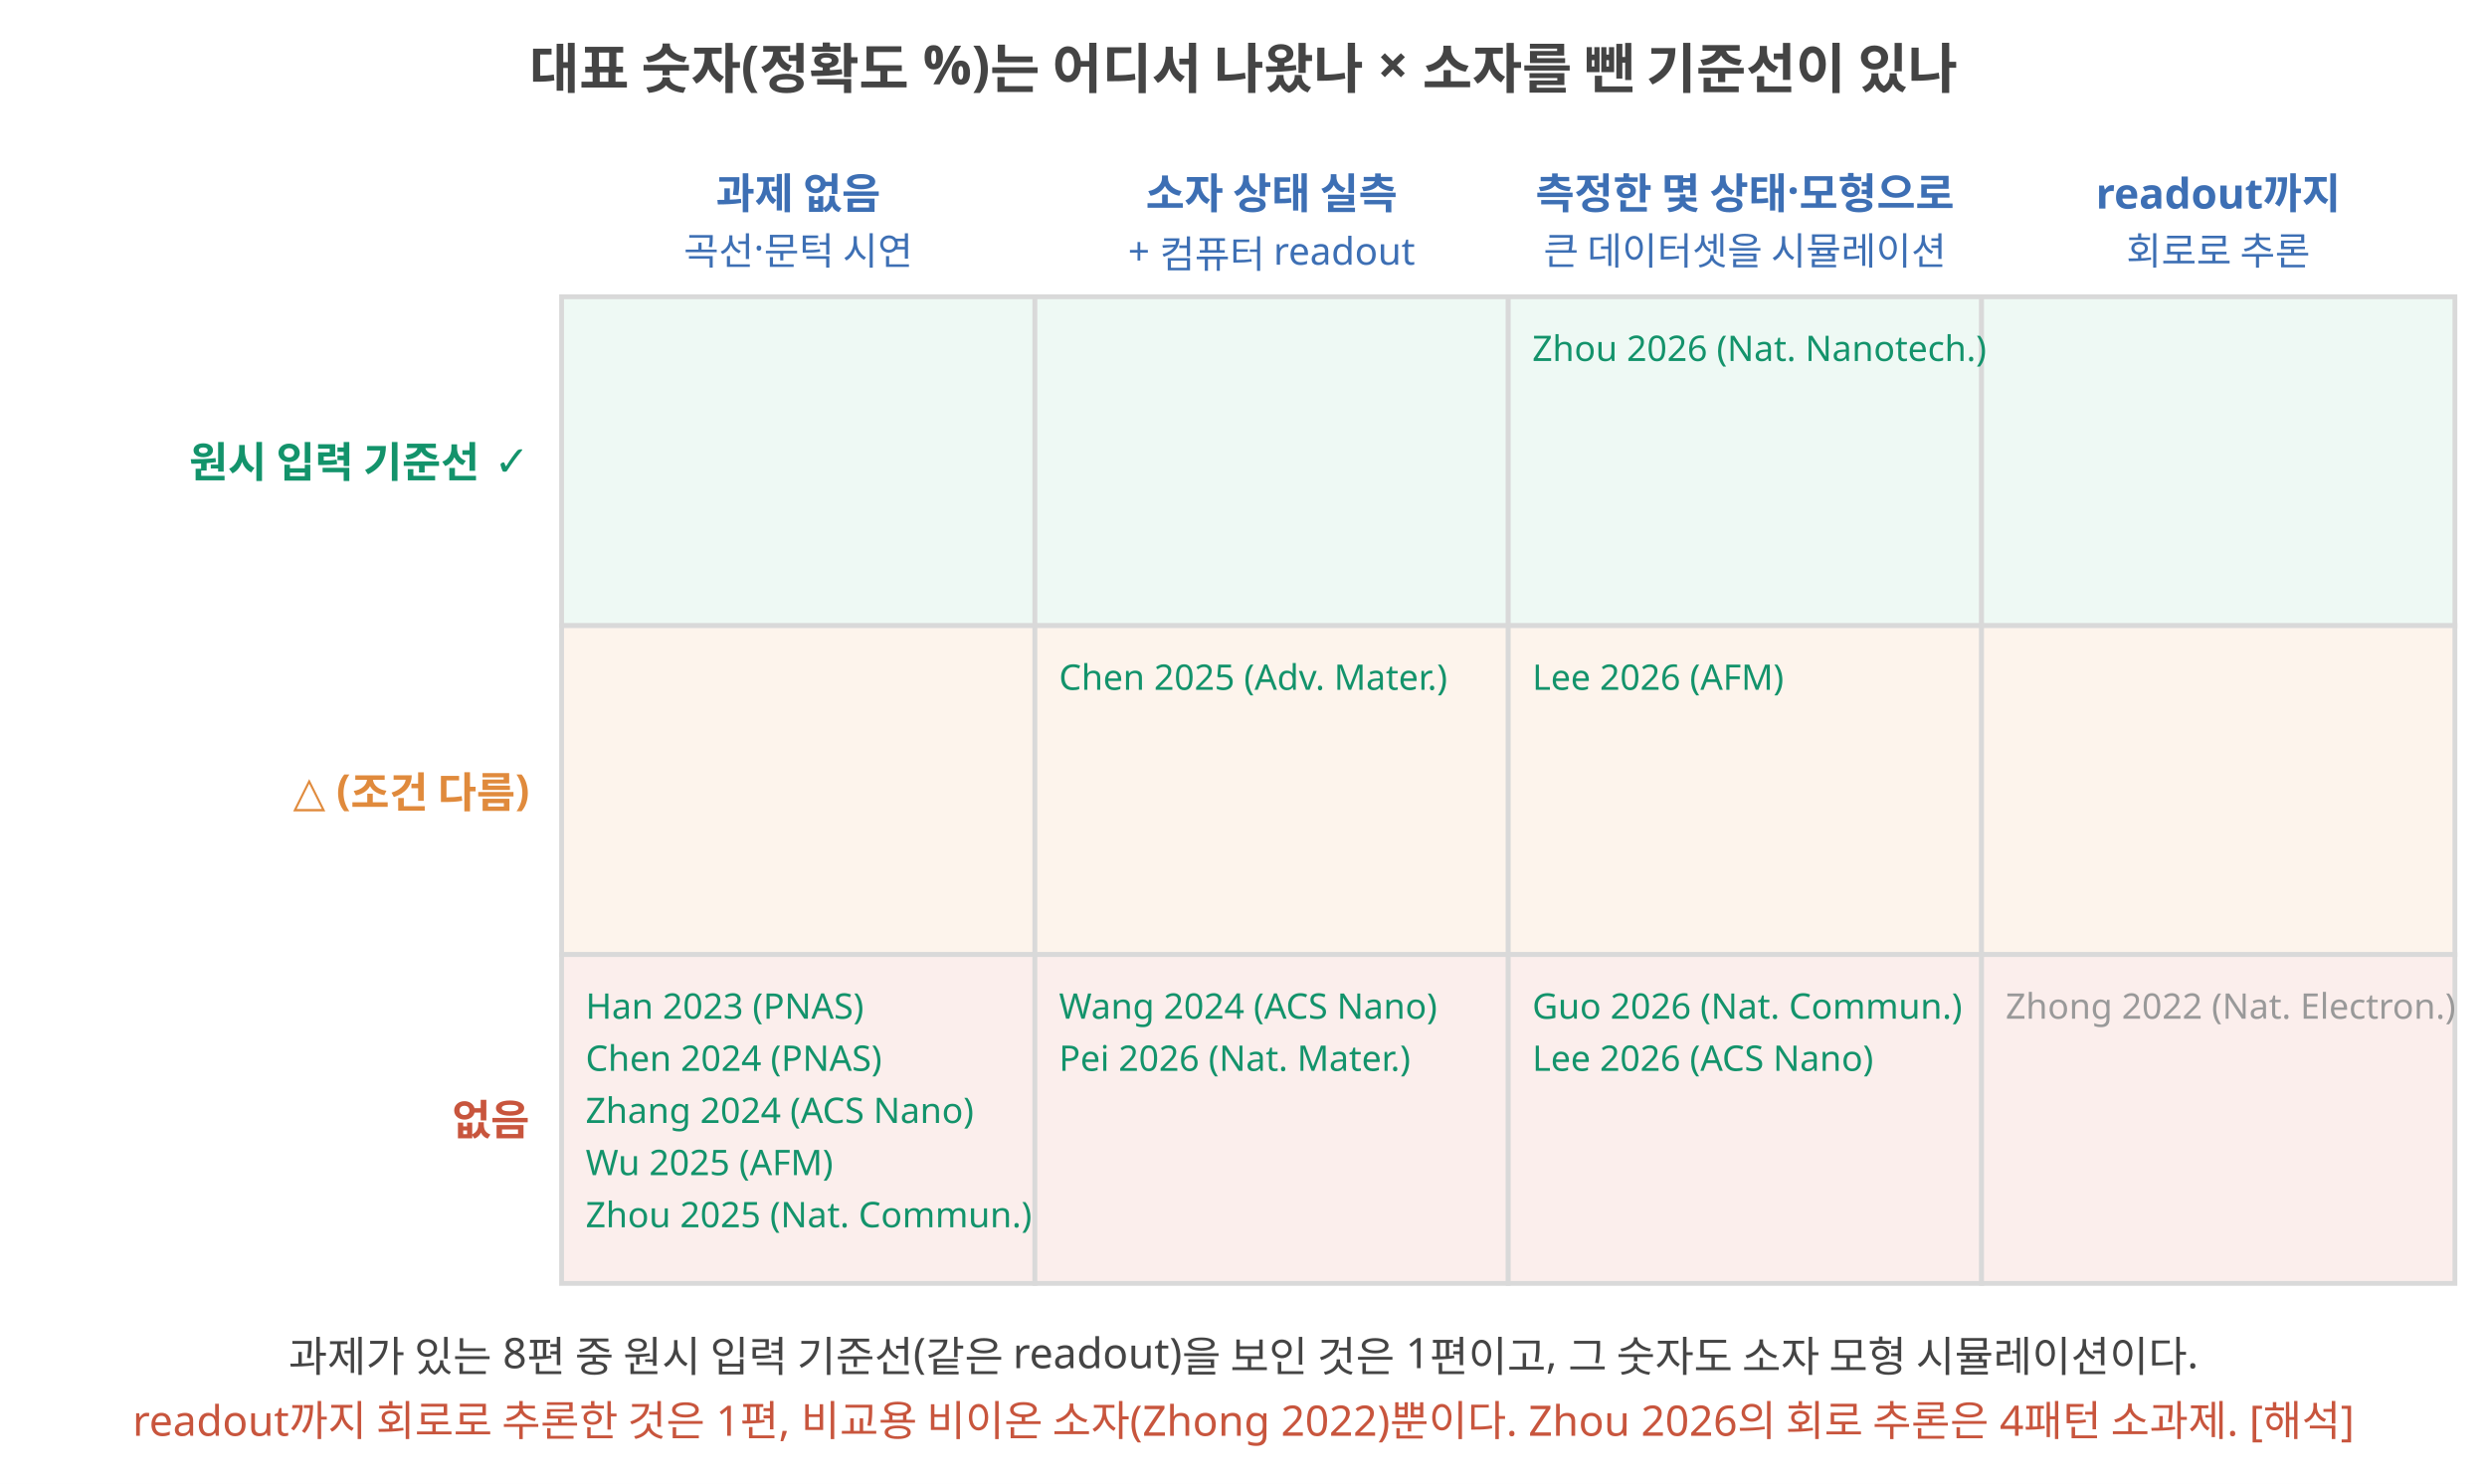
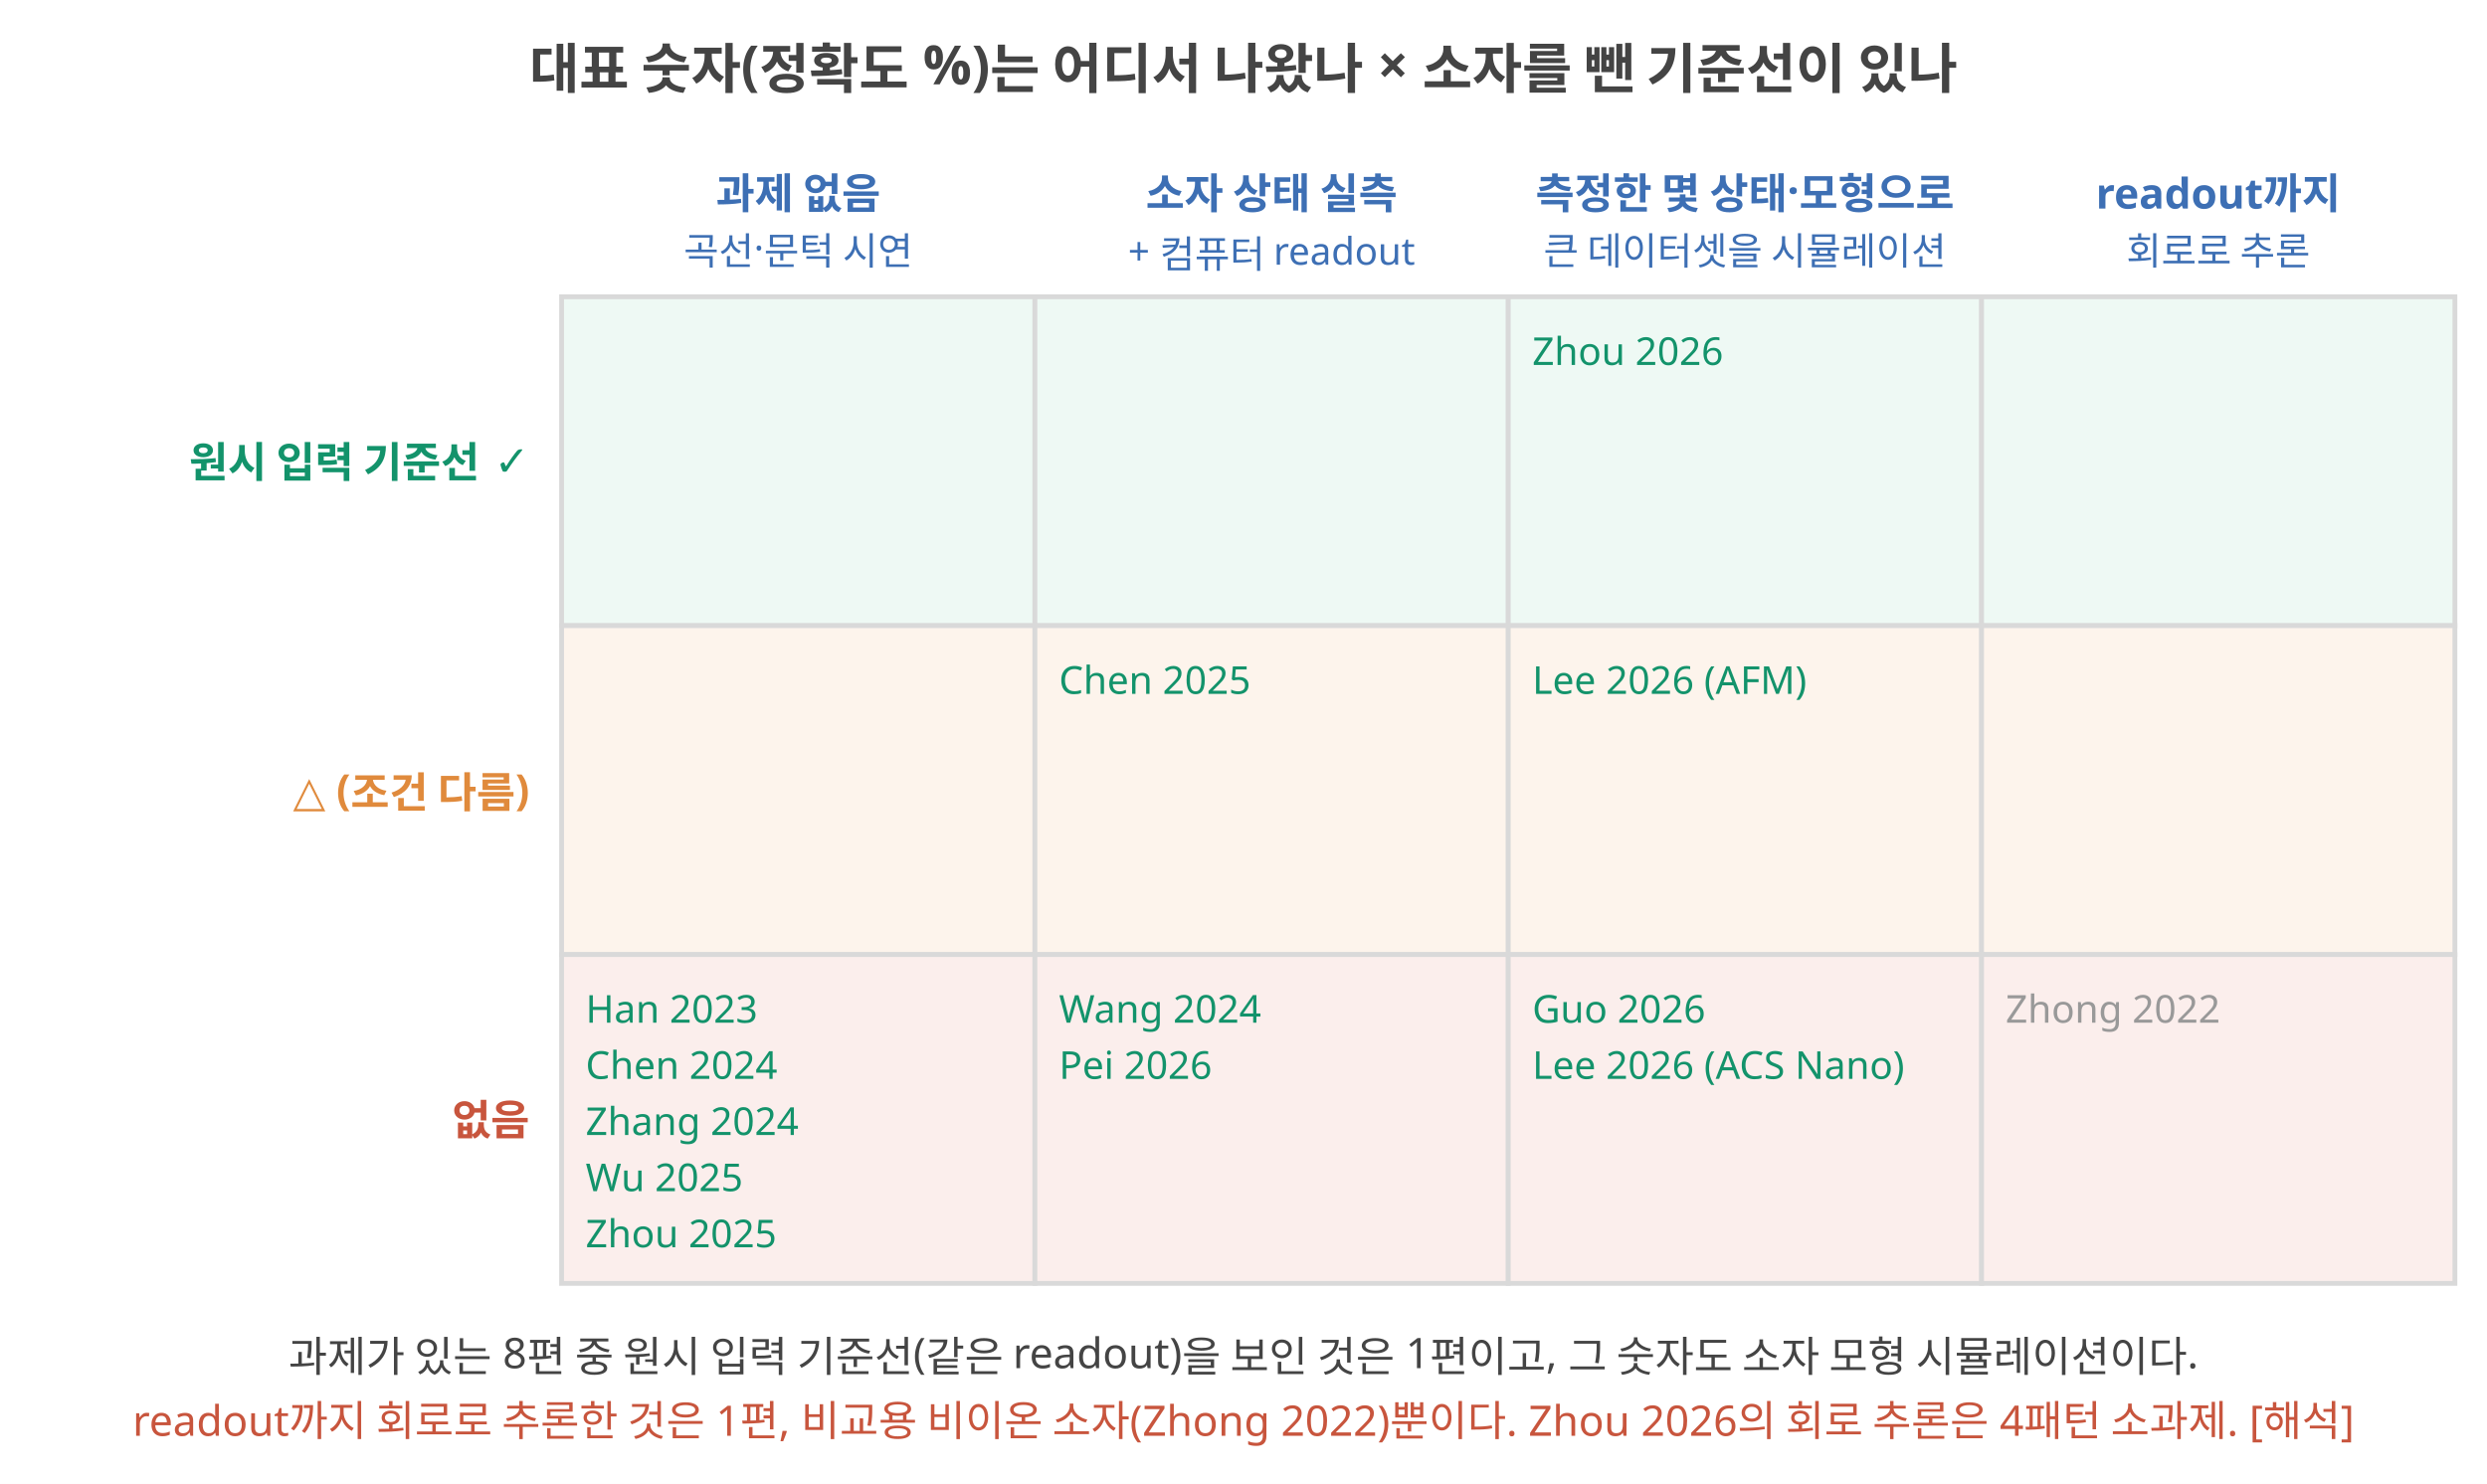
<svg xmlns="http://www.w3.org/2000/svg" viewBox="0 0 620 370" width="100%" font-family="Noto Sans KR, Malgun Gothic, sans-serif" font-size="13" fill="#444">
  <rect x="0" y="0" width="620" height="370" fill="#fff" />
  <defs>
    <marker id="arr" viewBox="0 0 10 10" refX="9" refY="5" markerWidth="7" markerHeight="7" orient="auto-start-reverse">
      <path d="M0,0 L10,5 L0,10 z" fill="#444" />
    </marker>
  </defs>
  <text x="310" y="22" font-size="13.5" fill="#444" text-anchor="middle" font-weight="bold">대표 숫자(정확도 %)는 어디서 나왔나 × 소자를 뺀 기준선이 있나</text>
  <text x="199.0" y="52" font-size="10.5" fill="#3d6fb4" text-anchor="middle" font-weight="bold">과제 없음</text>
  <text x="199.0" y="66" font-size="9.5" fill="#3d6fb4" text-anchor="middle" font-weight="normal">곡선·문턱 시연</text>
  <text x="317.0" y="52" font-size="10.5" fill="#3d6fb4" text-anchor="middle" font-weight="bold">소자 상태 실측</text>
  <text x="317.0" y="66" font-size="9.5" fill="#3d6fb4" text-anchor="middle" font-weight="normal">+ 컴퓨터 readout</text>
  <text x="435.0" y="52" font-size="10.5" fill="#3d6fb4" text-anchor="middle" font-weight="bold">측정한 몇 상태·모형으로</text>
  <text x="435.0" y="66" font-size="9.5" fill="#3d6fb4" text-anchor="middle" font-weight="normal">큰 데이터셋을 시뮬레이션</text>
  <text x="553.0" y="52" font-size="10.5" fill="#3d6fb4" text-anchor="middle" font-weight="bold">readout까지</text>
  <text x="553.0" y="66" font-size="9.5" fill="#3d6fb4" text-anchor="middle" font-weight="normal">회로로 추론</text>
  <text x="132" y="119.0" font-size="10.5" fill="#13936b" text-anchor="end" font-weight="bold">원시 입력 기준선 ✓</text>
  <text x="132" y="201.0" font-size="10.5" fill="#e08a3c" text-anchor="end" font-weight="bold">△ (조건 다름)</text>
  <text x="132" y="283.0" font-size="10.5" fill="#c8553d" text-anchor="end" font-weight="bold">없음</text>
  <rect x="140" y="74" width="118" height="82" rx="0" fill="#eef9f4" stroke="#d9d9d9" stroke-width="1.2" />
  <rect x="258" y="74" width="118" height="82" rx="0" fill="#eef9f4" stroke="#d9d9d9" stroke-width="1.2" />
  <rect x="376" y="74" width="118" height="82" rx="0" fill="#eef9f4" stroke="#d9d9d9" stroke-width="1.2" />
  <rect x="494" y="74" width="118" height="82" rx="0" fill="#eef9f4" stroke="#d9d9d9" stroke-width="1.2" />
  <rect x="140" y="156" width="118" height="82" rx="0" fill="#fdf4ec" stroke="#d9d9d9" stroke-width="1.2" />
  <rect x="258" y="156" width="118" height="82" rx="0" fill="#fdf4ec" stroke="#d9d9d9" stroke-width="1.2" />
  <rect x="376" y="156" width="118" height="82" rx="0" fill="#fdf4ec" stroke="#d9d9d9" stroke-width="1.2" />
  <rect x="494" y="156" width="118" height="82" rx="0" fill="#fdf4ec" stroke="#d9d9d9" stroke-width="1.2" />
  <rect x="140" y="238" width="118" height="82" rx="0" fill="#fbeeec" stroke="#d9d9d9" stroke-width="1.2" />
  <rect x="258" y="238" width="118" height="82" rx="0" fill="#fbeeec" stroke="#d9d9d9" stroke-width="1.2" />
  <rect x="376" y="238" width="118" height="82" rx="0" fill="#fbeeec" stroke="#d9d9d9" stroke-width="1.2" />
  <rect x="494" y="238" width="118" height="82" rx="0" fill="#fbeeec" stroke="#d9d9d9" stroke-width="1.2" />
-   <text x="146" y="254" font-size="8.8" fill="#13936b" text-anchor="start" font-weight="normal">Han 2023 (PNAS)</text>
-   <text x="146" y="267" font-size="8.8" fill="#13936b" text-anchor="start" font-weight="normal">Chen 2024 (PNAS)</text>
-   <text x="146" y="280" font-size="8.8" fill="#13936b" text-anchor="start" font-weight="normal">Zhang 2024 (ACS Nano)</text>
-   <text x="146" y="293" font-size="8.8" fill="#13936b" text-anchor="start" font-weight="normal">Wu 2025 (AFM)</text>
-   <text x="146" y="306" font-size="8.8" fill="#13936b" text-anchor="start" font-weight="normal">Zhou 2025 (Nat. Commun.)</text>
-   <text x="264" y="254" font-size="8.8" fill="#13936b" text-anchor="start" font-weight="normal">Wang 2024 (ACS Nano)</text>
-   <text x="264" y="267" font-size="8.8" fill="#13936b" text-anchor="start" font-weight="normal">Pei 2026 (Nat. Mater.)</text>
-   <text x="264" y="172" font-size="8.8" fill="#13936b" text-anchor="start" font-weight="normal">Chen 2025 (Adv. Mater.)</text>
-   <text x="382" y="254" font-size="8.8" fill="#13936b" text-anchor="start" font-weight="normal">Guo 2026 (Nat. Commun.)</text>
-   <text x="382" y="267" font-size="8.8" fill="#13936b" text-anchor="start" font-weight="normal">Lee 2026 (ACS Nano)</text>
-   <text x="382" y="172" font-size="8.8" fill="#13936b" text-anchor="start" font-weight="normal">Lee 2026 (AFM)</text>
-   <text x="382" y="90" font-size="8.8" fill="#13936b" text-anchor="start" font-weight="normal">Zhou 2026 (Nat. Nanotech.)</text>
-   <text x="500" y="254" font-size="8.8" fill="#999" text-anchor="start" font-weight="normal">Zhong 2022 (Nat. Electron.)</text>
+   <text x="146" y="255" font-size="9.6" fill="#13936b" text-anchor="start" font-weight="normal">Han 2023</text>
+   <text x="146" y="269" font-size="9.6" fill="#13936b" text-anchor="start" font-weight="normal">Chen 2024</text>
+   <text x="146" y="283" font-size="9.6" fill="#13936b" text-anchor="start" font-weight="normal">Zhang 2024</text>
+   <text x="146" y="297" font-size="9.6" fill="#13936b" text-anchor="start" font-weight="normal">Wu 2025</text>
+   <text x="146" y="311" font-size="9.6" fill="#13936b" text-anchor="start" font-weight="normal">Zhou 2025</text>
+   <text x="264" y="255" font-size="9.6" fill="#13936b" text-anchor="start" font-weight="normal">Wang 2024</text>
+   <text x="264" y="269" font-size="9.6" fill="#13936b" text-anchor="start" font-weight="normal">Pei 2026</text>
+   <text x="264" y="173" font-size="9.6" fill="#13936b" text-anchor="start" font-weight="normal">Chen 2025</text>
+   <text x="382" y="255" font-size="9.6" fill="#13936b" text-anchor="start" font-weight="normal">Guo 2026</text>
+   <text x="382" y="269" font-size="9.6" fill="#13936b" text-anchor="start" font-weight="normal">Lee 2026 (ACS Nano)</text>
+   <text x="382" y="173" font-size="9.6" fill="#13936b" text-anchor="start" font-weight="normal">Lee 2026 (AFM)</text>
+   <text x="382" y="91" font-size="9.6" fill="#13936b" text-anchor="start" font-weight="normal">Zhou 2026</text>
+   <text x="500" y="255" font-size="9.6" fill="#999" text-anchor="start" font-weight="normal">Zhong 2022</text>
  <text x="310" y="342" font-size="10.5" fill="#444" text-anchor="middle" font-weight="normal">과제가 있는 8편 중 원시 입력 기준선(같은 readout)을 보인 것은 1편이고, 그 숫자도 소자 모형 시뮬레이션이다.</text>
  <text x="310" y="358" font-size="10.5" fill="#c8553d" text-anchor="middle" font-weight="normal">readout까지 회로로 추론한 것은 1편, 비교용 비이온 소자(Zhong 2022)뿐이다. Zhou 2026의 회로 추론은 4패턴 소과제. [해석]</text>
</svg>
